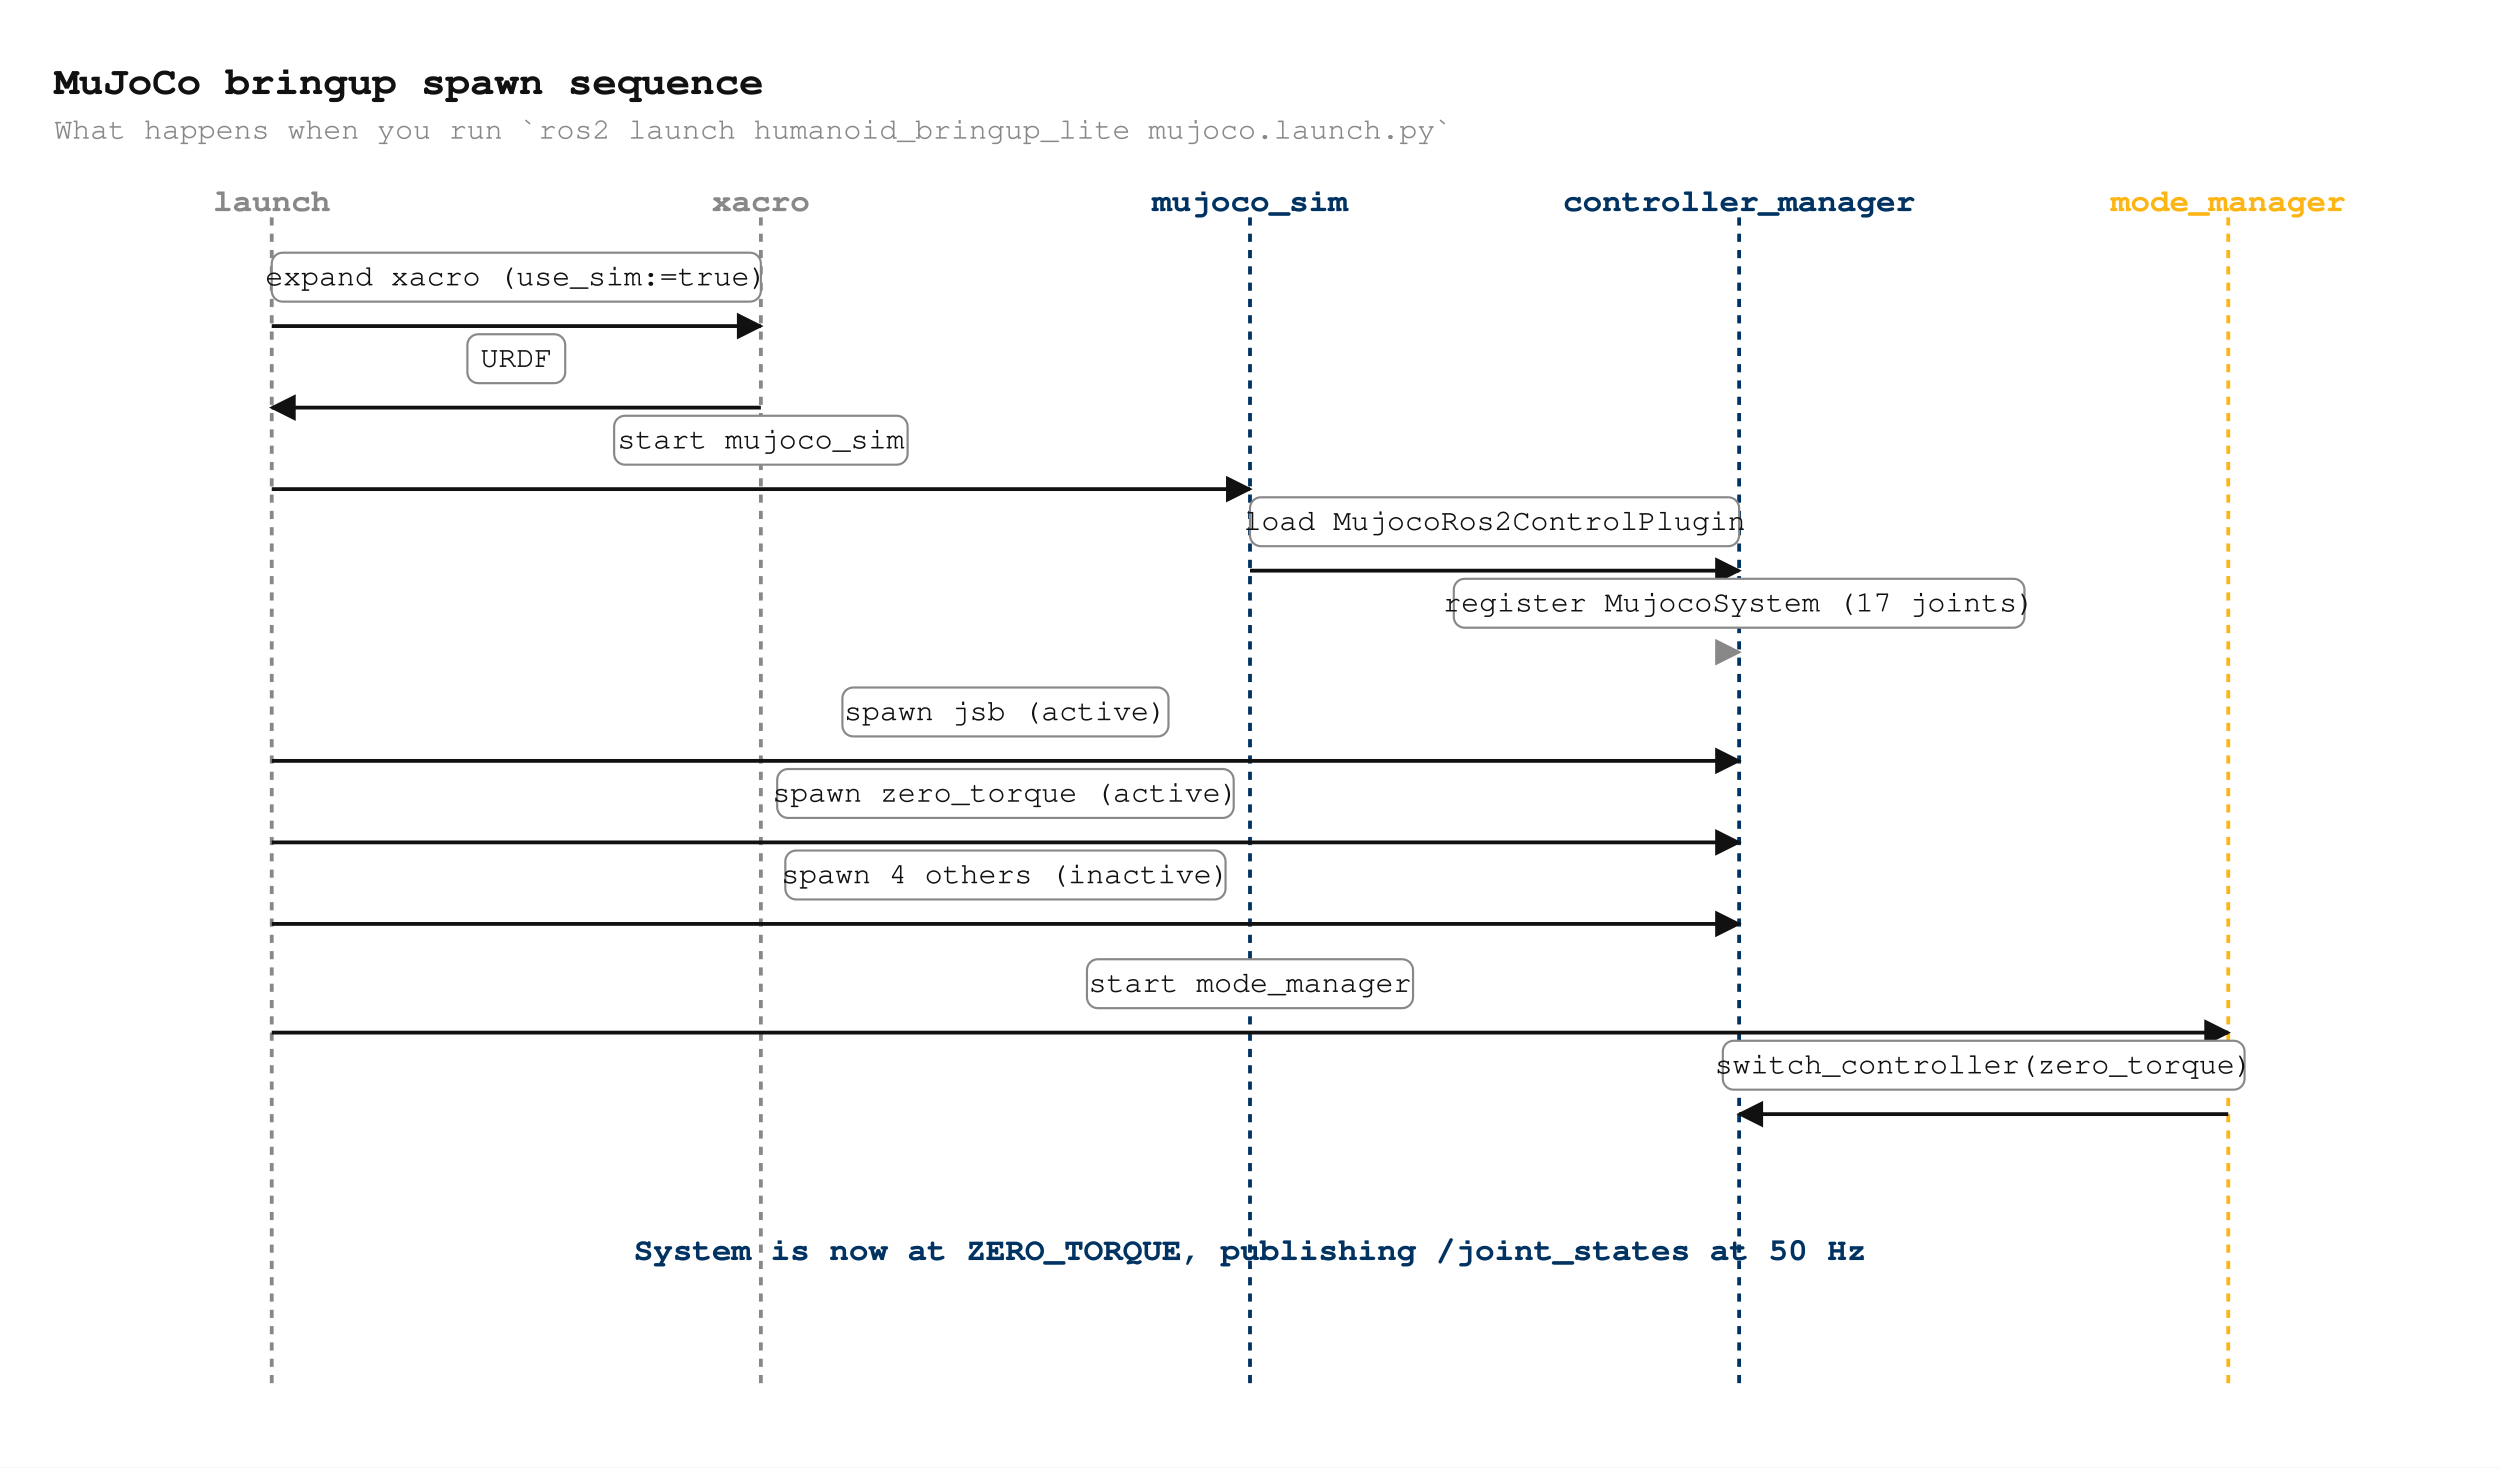
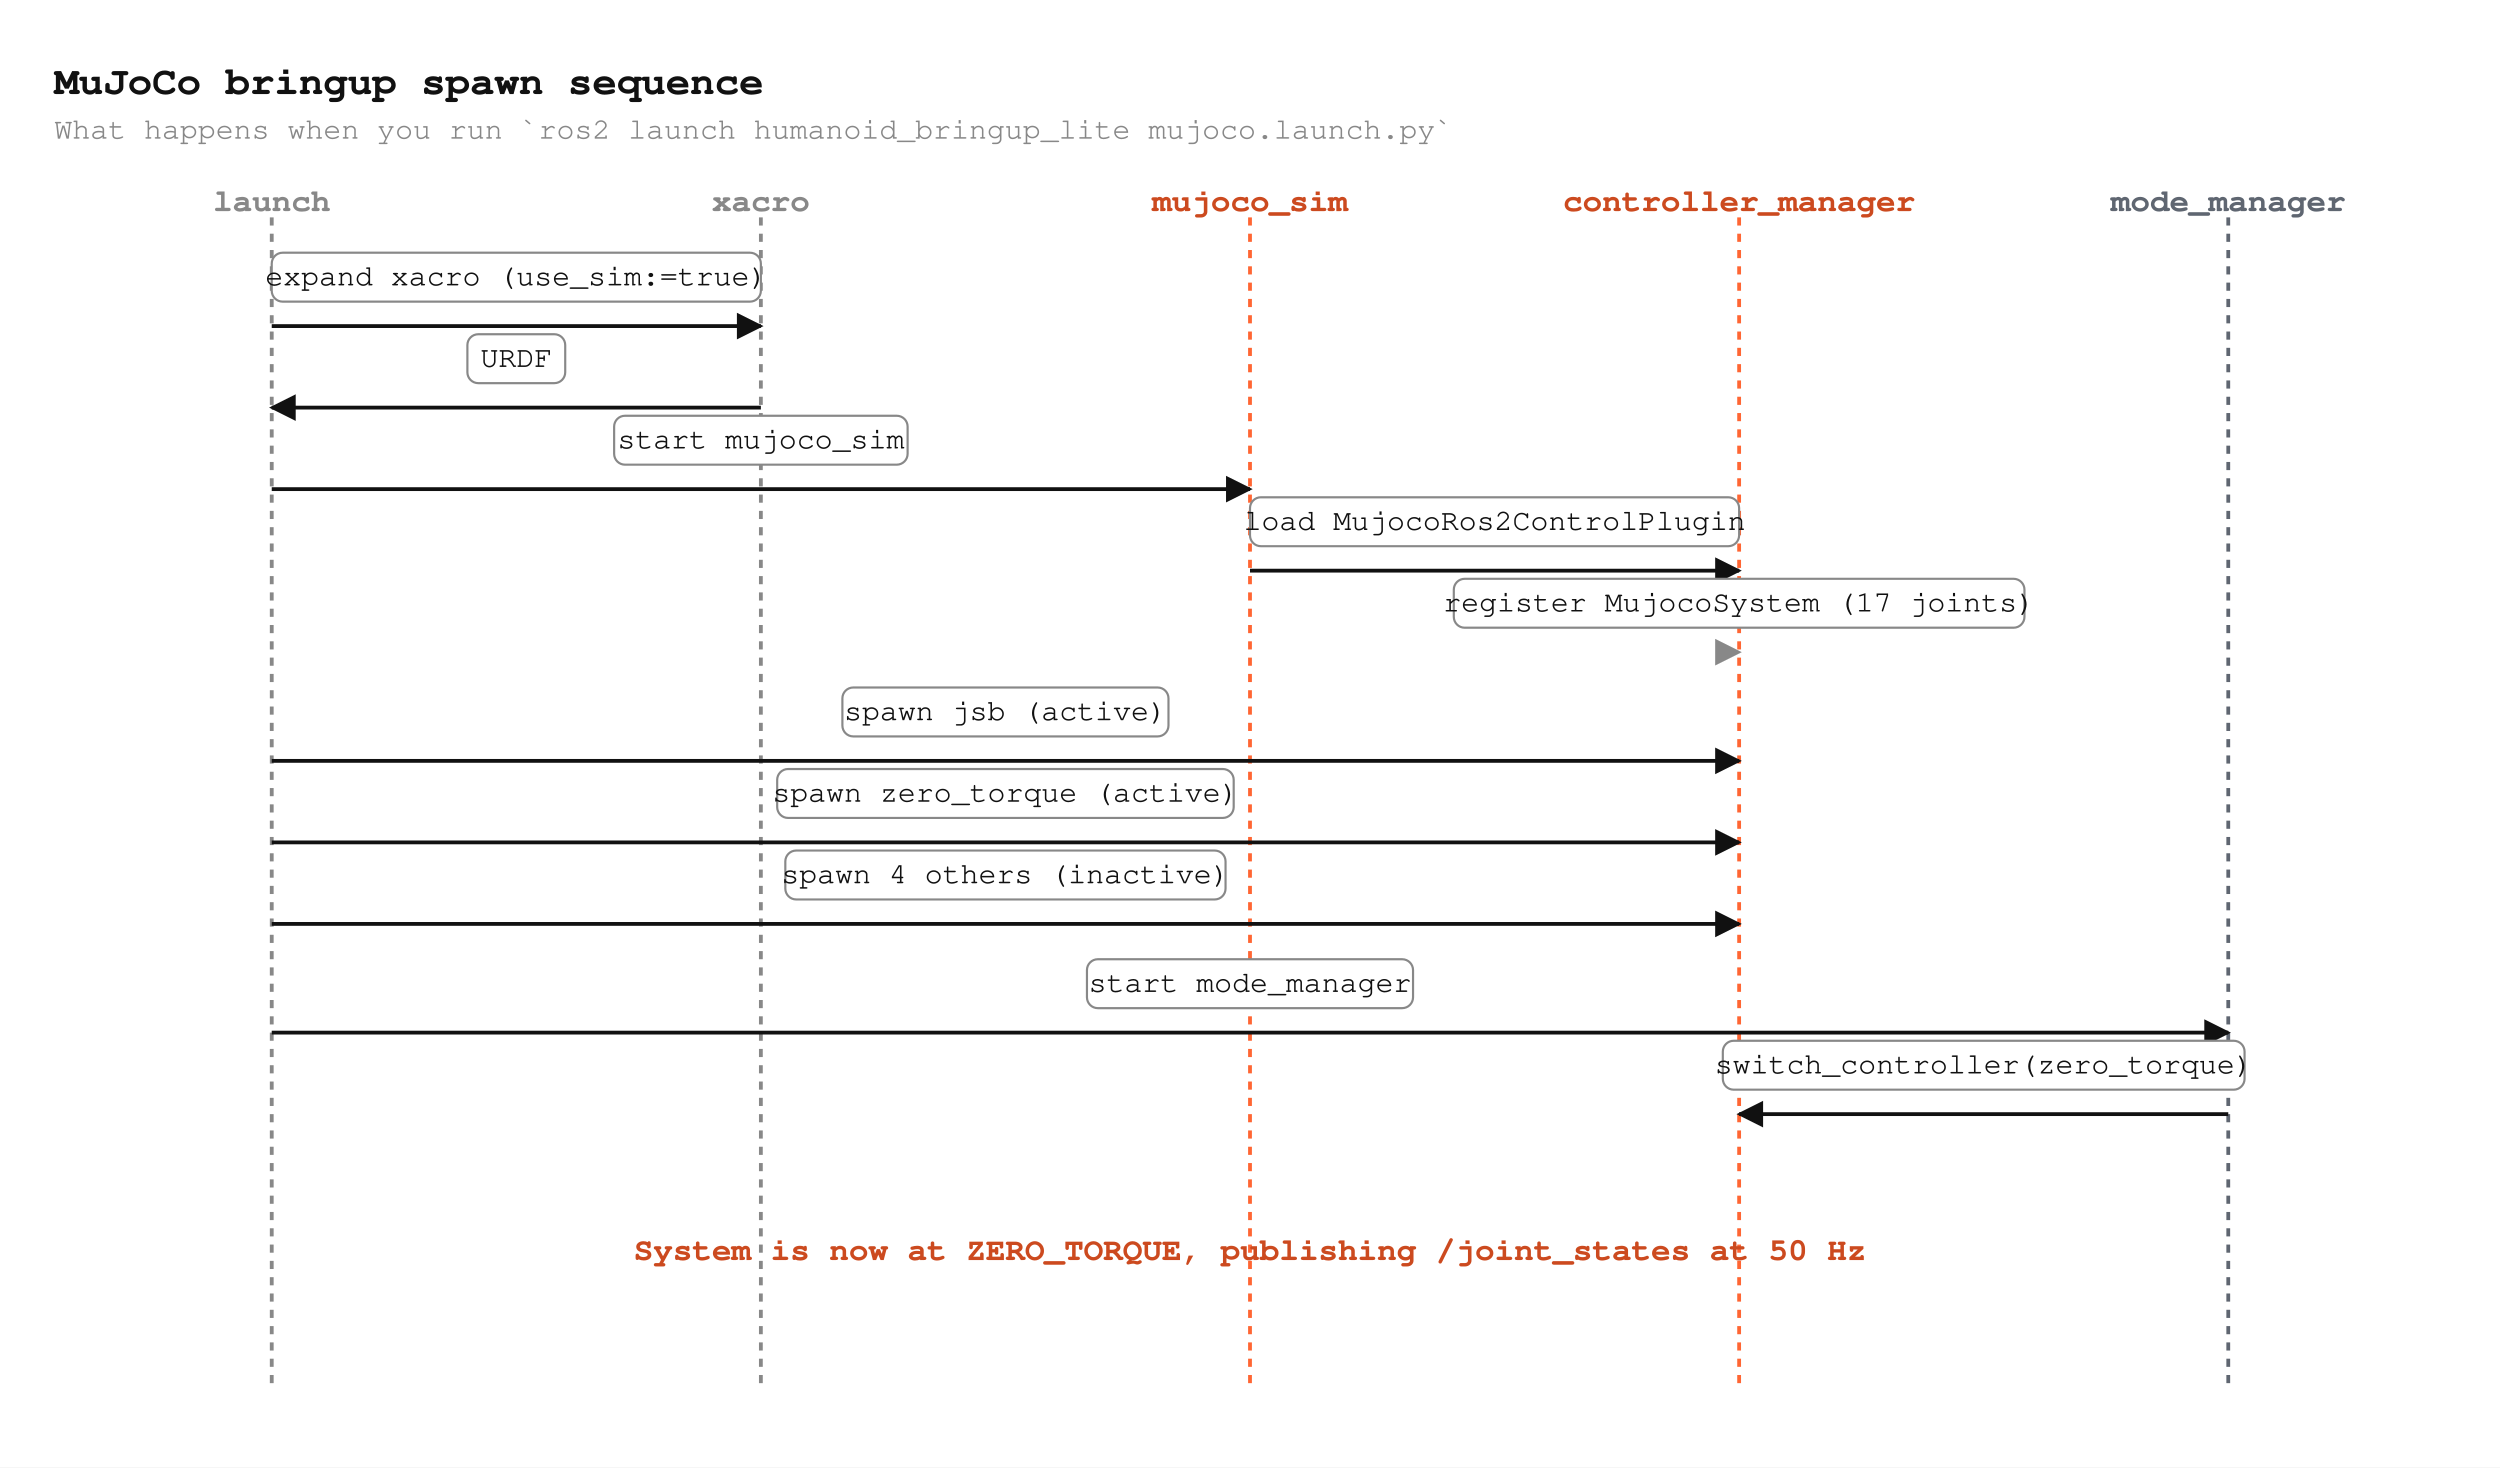
<svg xmlns="http://www.w3.org/2000/svg" viewBox="0 0 920 540" width="920" height="540" font-family="ui-monospace, Menlo, Consolas, Courier, monospace" font-size="13" fill="#111111" text-rendering="geometricPrecision">
  <defs>
    <marker id="arrow" viewBox="0 0 10 10" refX="9" refY="5" markerWidth="7" markerHeight="7" orient="auto-start-reverse">
      <path d="M 0 0 L 10 5 L 0 10 z" fill="#111111" />
    </marker>
    <marker id="arrow-grey" viewBox="0 0 10 10" refX="9" refY="5" markerWidth="7" markerHeight="7" orient="auto-start-reverse">
      <path d="M 0 0 L 10 5 L 0 10 z" fill="#888888" />
    </marker>
  </defs>
  <rect width="100%" height="100%" fill="white" />
  <text x="20" y="30" font-size="15" font-weight="700" text-anchor="start" fill="#111111" dominant-baseline="middle">MuJoCo bringup spawn sequence</text>
  <text x="20" y="48" font-size="11" font-weight="400" text-anchor="start" fill="#888888" dominant-baseline="middle">What happens when you run `ros2 launch humanoid_bringup_lite mujoco.launch.py`</text>
  <text x="100" y="74" font-size="12" font-weight="600" text-anchor="middle" fill="#888888" dominant-baseline="middle">launch</text>
  <line x1="100" y1="80" x2="100" y2="510" stroke="#888888" stroke-width="1.4" stroke-dasharray="3 3" />
  <text x="280" y="74" font-size="12" font-weight="600" text-anchor="middle" fill="#888888" dominant-baseline="middle">xacro</text>
  <line x1="280" y1="80" x2="280" y2="510" stroke="#888888" stroke-width="1.4" stroke-dasharray="3 3" />
-   <text x="460" y="74" font-size="12" font-weight="600" text-anchor="middle" fill="#003262" dominant-baseline="middle">mujoco_sim</text>
-   <line x1="460" y1="80" x2="460" y2="510" stroke="#003262" stroke-width="1.4" stroke-dasharray="3 3" />
-   <text x="640" y="74" font-size="12" font-weight="600" text-anchor="middle" fill="#003262" dominant-baseline="middle">controller_manager</text>
-   <line x1="640" y1="80" x2="640" y2="510" stroke="#003262" stroke-width="1.4" stroke-dasharray="3 3" />
-   <text x="820" y="74" font-size="12" font-weight="600" text-anchor="middle" fill="#FDB515" dominant-baseline="middle">mode_manager</text>
-   <line x1="820" y1="80" x2="820" y2="510" stroke="#FDB515" stroke-width="1.4" stroke-dasharray="3 3" />
+   <text x="460" y="74" font-size="12" font-weight="600" text-anchor="middle" fill="#cc4a1f" dominant-baseline="middle">mujoco_sim</text>
+   <line x1="460" y1="80" x2="460" y2="510" stroke="#ff6633" stroke-width="1.4" stroke-dasharray="3 3" />
+   <text x="640" y="74" font-size="12" font-weight="600" text-anchor="middle" fill="#cc4a1f" dominant-baseline="middle">controller_manager</text>
+   <line x1="640" y1="80" x2="640" y2="510" stroke="#ff6633" stroke-width="1.4" stroke-dasharray="3 3" />
+   <text x="820" y="74" font-size="12" font-weight="600" text-anchor="middle" fill="#5f6671" dominant-baseline="middle">mode_manager</text>
+   <line x1="820" y1="80" x2="820" y2="510" stroke="#5f6671" stroke-width="1.4" stroke-dasharray="3 3" />
  <line x1="100" y1="120" x2="280" y2="120" stroke="#111111" stroke-width="1.4" marker-end="url(#arrow)" />
  <rect x="100" y="93" width="180" height="18" rx="4" ry="4" fill="white" stroke="#888888" stroke-width="0.8" />
  <text x="190" y="102" font-size="11" font-weight="400" text-anchor="middle" fill="#111111" dominant-baseline="middle">expand xacro (use_sim:=true)</text>
  <line x1="280" y1="150" x2="100" y2="150" stroke="#111111" stroke-width="1.4" marker-end="url(#arrow)" />
  <rect x="172" y="123" width="36" height="18" rx="4" ry="4" fill="white" stroke="#888888" stroke-width="0.8" />
  <text x="190" y="132" font-size="11" font-weight="400" text-anchor="middle" fill="#111111" dominant-baseline="middle">URDF</text>
  <line x1="100" y1="180" x2="460" y2="180" stroke="#111111" stroke-width="1.4" marker-end="url(#arrow)" />
  <rect x="226" y="153" width="108" height="18" rx="4" ry="4" fill="white" stroke="#888888" stroke-width="0.8" />
  <text x="280" y="162" font-size="11" font-weight="400" text-anchor="middle" fill="#111111" dominant-baseline="middle">start mujoco_sim</text>
  <line x1="460" y1="210" x2="640" y2="210" stroke="#111111" stroke-width="1.4" marker-end="url(#arrow)" />
  <rect x="460" y="183" width="180" height="18" rx="4" ry="4" fill="white" stroke="#888888" stroke-width="0.8" />
  <text x="550" y="192" font-size="11" font-weight="400" text-anchor="middle" fill="#111111" dominant-baseline="middle">load MujocoRos2ControlPlugin</text>
  <line x1="640" y1="240" x2="640" y2="240" stroke="#888888" stroke-width="1.4" marker-end="url(#arrow-grey)" />
  <rect x="535" y="213" width="210" height="18" rx="4" ry="4" fill="white" stroke="#888888" stroke-width="0.8" />
  <text x="640" y="222" font-size="11" font-weight="400" text-anchor="middle" fill="#111111" dominant-baseline="middle">register MujocoSystem (17 joints)</text>
  <line x1="100" y1="280" x2="640" y2="280" stroke="#111111" stroke-width="1.4" marker-end="url(#arrow)" />
  <rect x="310" y="253" width="120" height="18" rx="4" ry="4" fill="white" stroke="#888888" stroke-width="0.8" />
  <text x="370" y="262" font-size="11" font-weight="400" text-anchor="middle" fill="#111111" dominant-baseline="middle">spawn jsb (active)</text>
  <line x1="100" y1="310" x2="640" y2="310" stroke="#111111" stroke-width="1.4" marker-end="url(#arrow)" />
  <rect x="286" y="283" width="168" height="18" rx="4" ry="4" fill="white" stroke="#888888" stroke-width="0.8" />
  <text x="370" y="292" font-size="11" font-weight="400" text-anchor="middle" fill="#111111" dominant-baseline="middle">spawn zero_torque (active)</text>
  <line x1="100" y1="340" x2="640" y2="340" stroke="#111111" stroke-width="1.4" marker-end="url(#arrow)" />
  <rect x="289" y="313" width="162" height="18" rx="4" ry="4" fill="white" stroke="#888888" stroke-width="0.8" />
  <text x="370" y="322" font-size="11" font-weight="400" text-anchor="middle" fill="#111111" dominant-baseline="middle">spawn 4 others (inactive)</text>
  <line x1="100" y1="380" x2="820" y2="380" stroke="#111111" stroke-width="1.4" marker-end="url(#arrow)" />
  <rect x="400" y="353" width="120" height="18" rx="4" ry="4" fill="white" stroke="#888888" stroke-width="0.8" />
  <text x="460" y="362" font-size="11" font-weight="400" text-anchor="middle" fill="#111111" dominant-baseline="middle">start mode_manager</text>
  <line x1="820" y1="410" x2="640" y2="410" stroke="#111111" stroke-width="1.4" marker-end="url(#arrow)" />
  <rect x="634" y="383" width="192" height="18" rx="4" ry="4" fill="white" stroke="#888888" stroke-width="0.8" />
  <text x="730" y="392" font-size="11" font-weight="400" text-anchor="middle" fill="#111111" dominant-baseline="middle">switch_controller(zero_torque)</text>
-   <text x="460" y="460" font-size="12" font-weight="600" text-anchor="middle" fill="#003262" dominant-baseline="middle">System is now at ZERO_TORQUE, publishing /joint_states at 50 Hz</text>
+   <text x="460" y="460" font-size="12" font-weight="600" text-anchor="middle" fill="#cc4a1f" dominant-baseline="middle">System is now at ZERO_TORQUE, publishing /joint_states at 50 Hz</text>
</svg>
